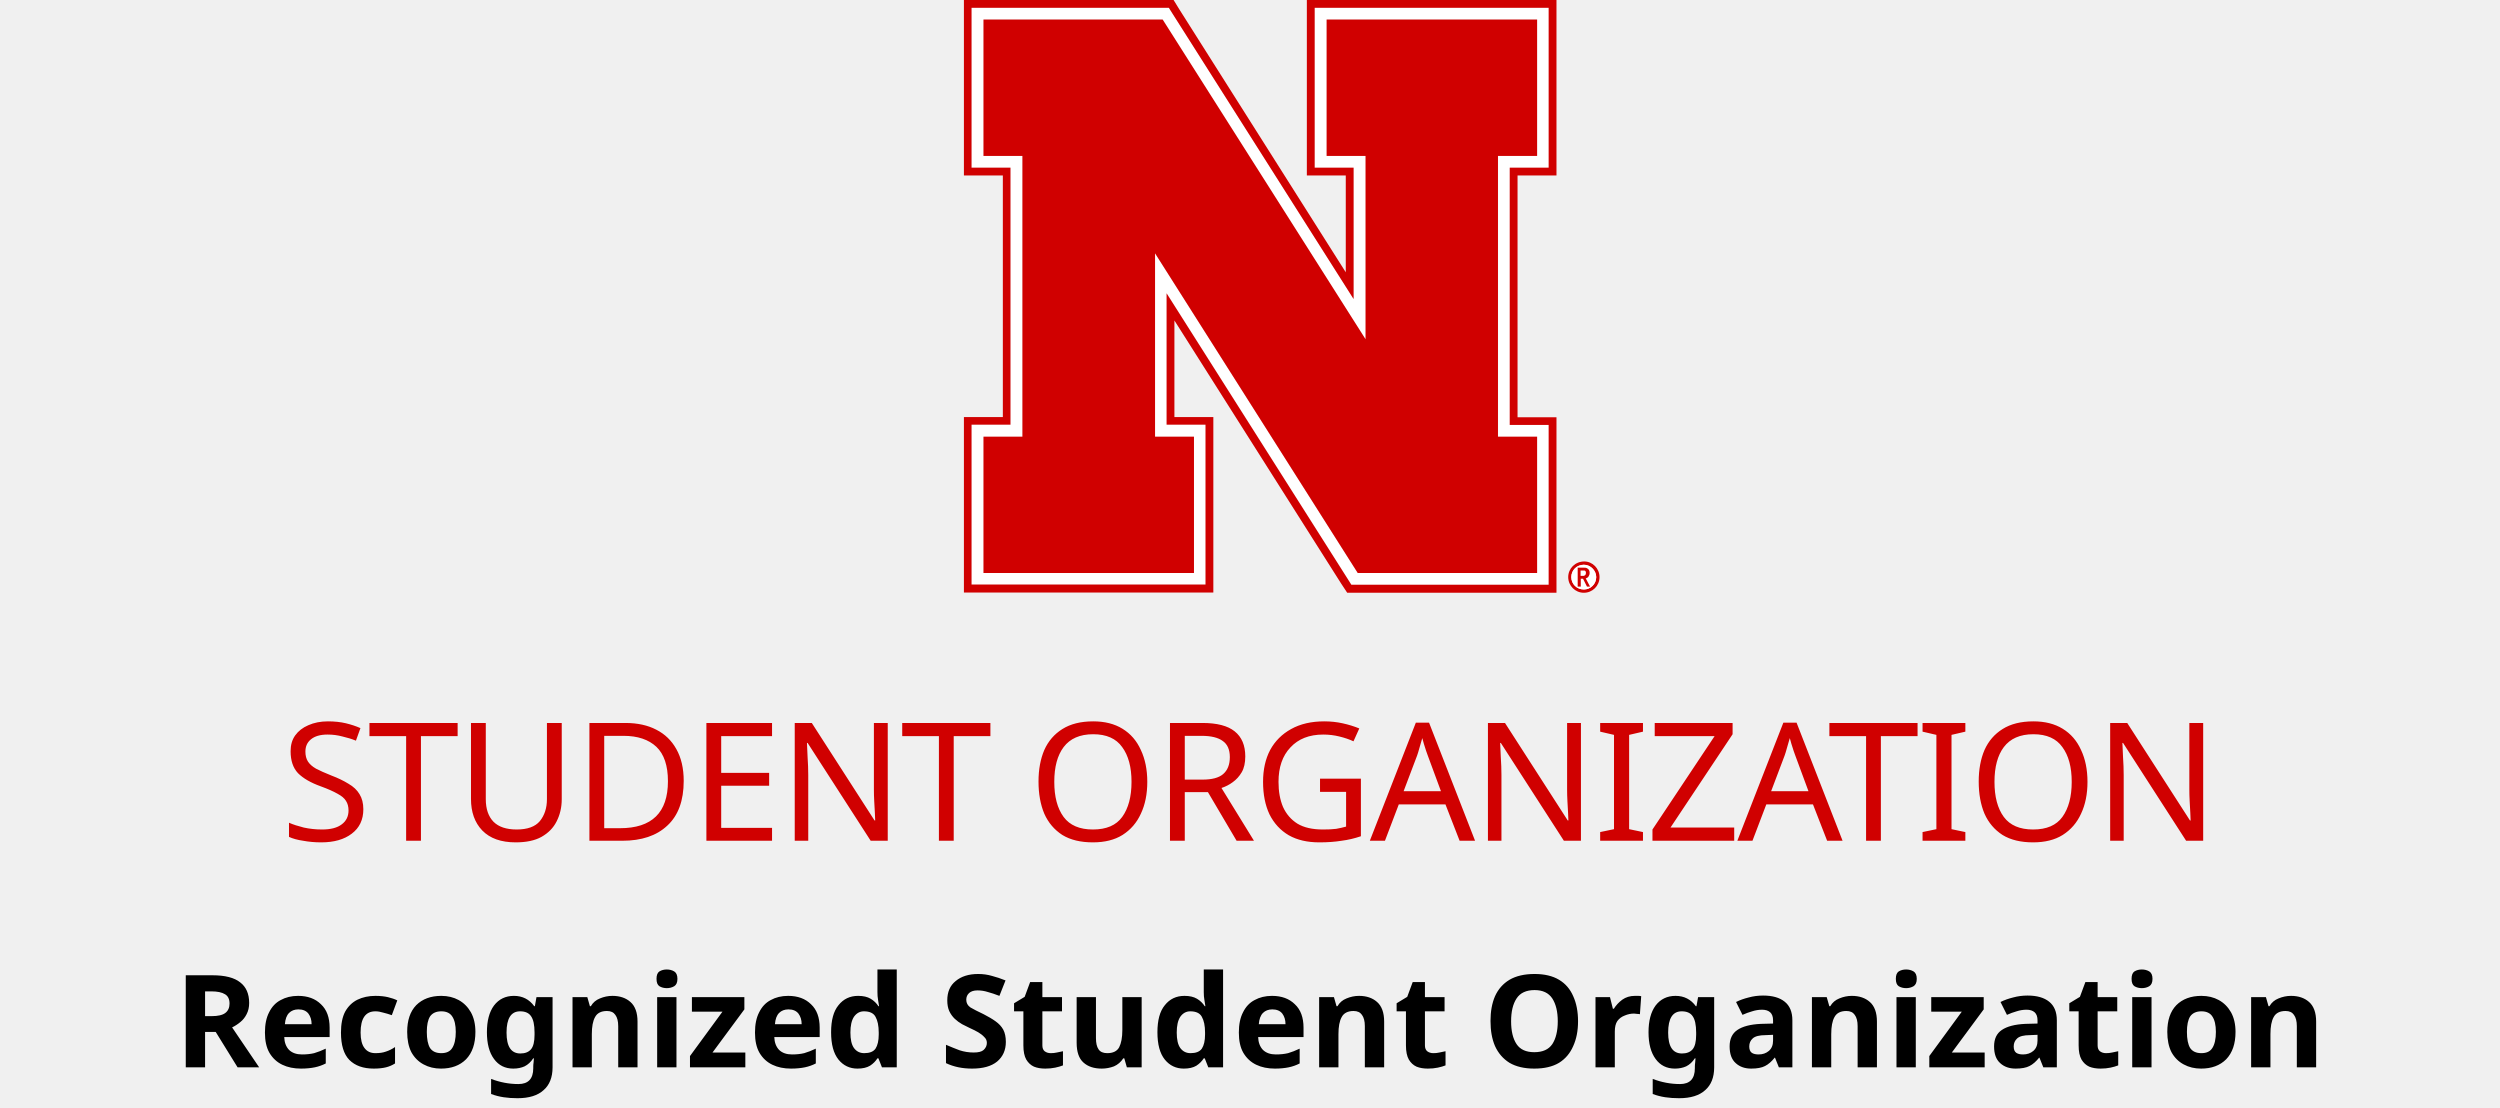
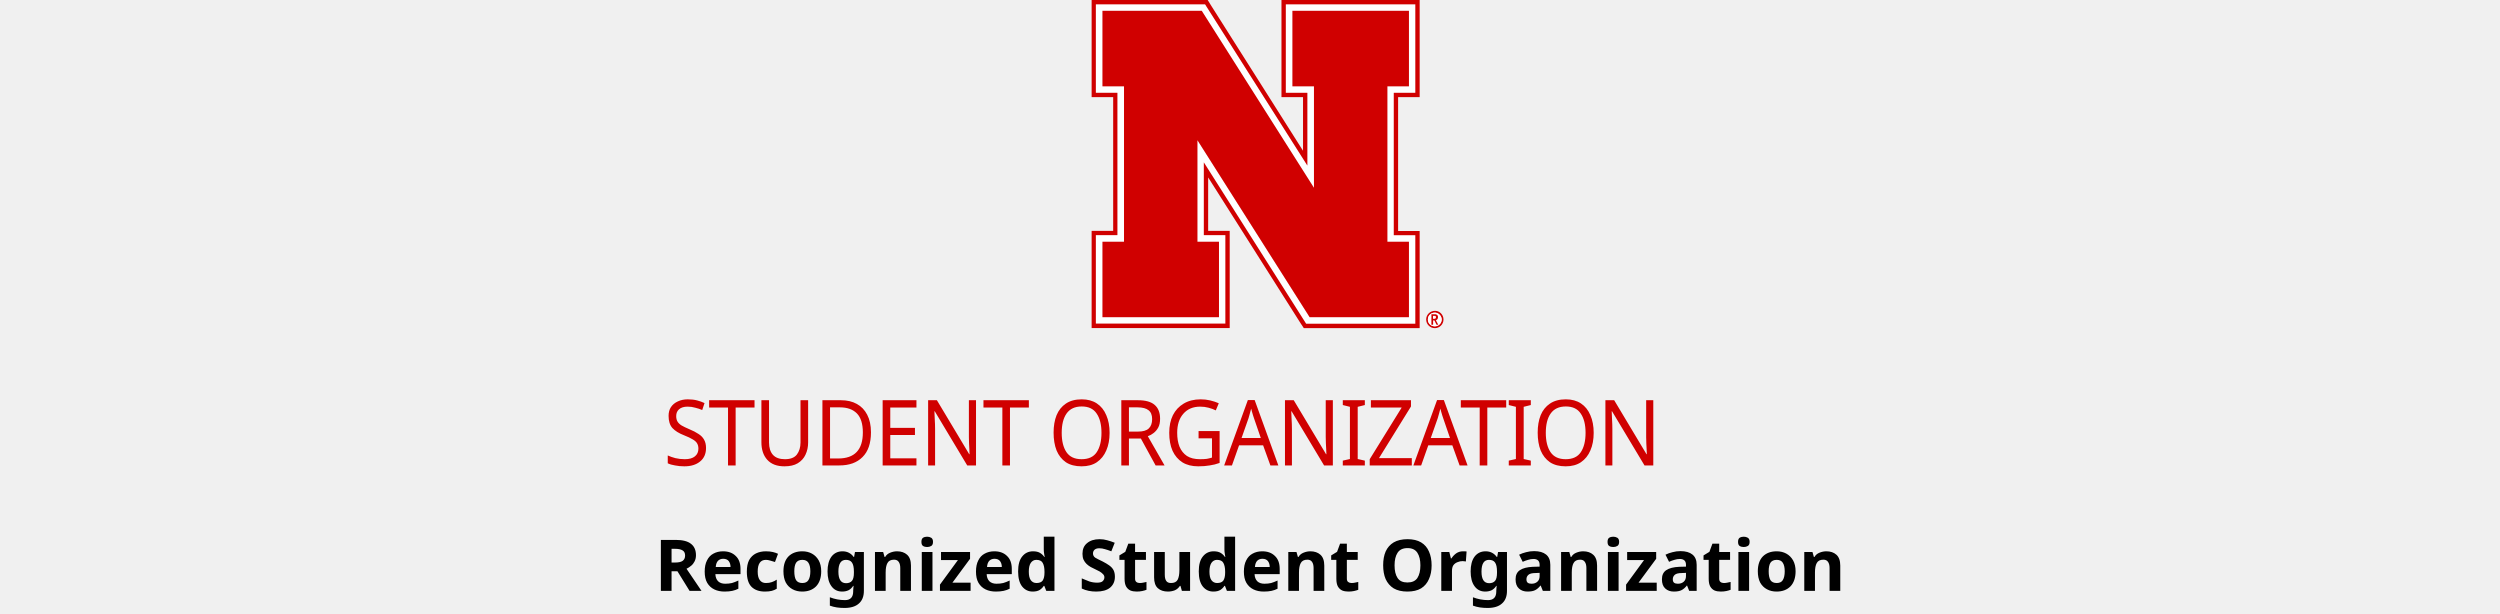
- <svg xmlns="http://www.w3.org/2000/svg" id="a" data-name="v_student_org" viewBox="0 0 121.38 53.78">
+ <svg xmlns="http://www.w3.org/2000/svg" data-name="v_student_org" viewBox="0 0 219.26 53.78">
  <g>
-     <path d="M76.9,28.62c-.34,0-.61-.26-.61-.6s.27-.6,.61-.6c.32,0,.6,.28,.6,.6s-.27,.6-.6,.6m.02-1.36c-.44,0-.78,.34-.78,.76s.34,.76,.76,.76,.76-.34,.76-.76-.34-.76-.74-.76" fill="#d00000" />
-     <path d="M76.9,28.62c-.34,0-.61-.26-.61-.6s.27-.6,.61-.6c.32,0,.6,.28,.6,.6,0,.34-.27,.6-.6,.6" fill="#fff" />
+     <path class="n_main_color" d="M125.84,28.62c-.34,0-.61-.26-.61-.6s.27-.6,.61-.6c.32,0,.6,.28,.6,.6s-.27,.6-.6,.6m.02-1.36c-.44,0-.78,.34-.78,.76s.34,.76,.76,.76,.76-.34,.76-.76-.34-.76-.74-.76" fill="#d00000" />
+     <path class="n_secondary_color" d="M125.84,28.62c-.34,0-.61-.26-.61-.6s.27-.6,.61-.6c.32,0,.6,.28,.6,.6,0,.34-.27,.6-.6,.6" fill="#fff" />
    <g>
-       <path d="M57.97,21.2v6.62h-10.22v-6.62h1.89V7.57h-1.89V.95h8.71l9.84,15.52V7.57h-1.89V.95h10.22V7.57h-1.89v13.63h1.89v6.62h-8.71l-9.84-15.52v8.9h1.89ZM74.63,.38h-10.79v7.76h1.89v6.38L56.93,.64l-.15-.27h-9.6v7.76h1.89v12.49h-1.89v7.76h11.36v-7.76h-1.89v-6.38l8.8,13.88,.17,.27h9.58v-7.76h-1.89V8.14h1.89V.38h-.57Z" fill="#fff" />
-       <polygon points="66.3 16.47 56.45 .95 47.75 .95 47.75 7.57 49.64 7.57 49.64 21.2 47.75 21.2 47.75 27.82 57.97 27.82 57.97 21.2 56.08 21.2 56.08 12.3 65.92 27.82 74.63 27.82 74.63 21.2 72.73 21.2 72.73 7.57 74.63 7.57 74.63 .95 64.41 .95 64.41 7.57 66.3 7.57 66.3 16.47" fill="#d00000" />
-       <path d="M75.19,.95v7.19h-1.89v12.49h1.89v7.76h-9.58l-.17-.27-8.8-13.88v6.38h1.89v7.76h-11.36v-7.76h1.89V8.14h-1.89V.38h9.58l.17,.27,8.8,13.87v-6.38h-1.89V.38h11.36V.95Zm-.57-.95h-11.17V8.52h1.89v4.7L57.25,.44l-.27-.44h-10.18V8.52h1.89v11.73h-1.89v8.52h12.11v-8.52h-1.89v-4.69l8.1,12.78,.29,.44h10.16v-8.52h-1.89V8.52h1.89V0h-.94Zm2.2,27.96h.07c.07-.02,.11-.05,.11-.15,0-.06-.02-.09-.07-.11h-.19v.26h.08Zm-.23-.4h.27c.11,0,.15,0,.21,.04,.07,.04,.11,.11,.11,.21,0,.08-.02,.13-.06,.19-.02,.04-.05,.04-.11,.08h-.02l.21,.4h-.15l-.19-.38h-.11v.38h-.15v-.91Z" fill="#d00000" />
-       <rect x="19.23" y="0" width="82.91" height="28.94" fill="none" />
+       <path class="n_secondary_color" d="M106.91,21.2v6.62h-10.22v-6.62h1.89V7.57h-1.89V.95h8.71l9.84,15.52V7.57h-1.89V.95h10.22V7.57h-1.89v13.63h1.89v6.62h-8.71l-9.84-15.52v8.9h1.89ZM123.57,.38h-10.79v7.76h1.89v6.38L105.87,.64l-.15-.27h-9.6v7.76h1.89v12.49h-1.89v7.76h11.36v-7.76h-1.89v-6.38l8.8,13.88,.17,.27h9.58v-7.76h-1.89V8.14h1.89V.38h-.57Z" fill="#fff" />
+       <polygon class="n_main_color" points="115.24 16.47 105.4 .95 96.69 .95 96.69 7.57 98.58 7.57 98.58 21.2 96.69 21.2 96.69 27.82 106.91 27.82 106.91 21.2 105.02 21.2 105.02 12.3 114.86 27.82 123.57 27.82 123.57 21.2 121.68 21.2 121.68 7.57 123.57 7.57 123.57 .95 113.35 .95 113.35 7.57 115.24 7.57 115.24 16.47" fill="#d00000" />
+       <path class="n_main_color" d="M124.13,.95v7.19h-1.89v12.49h1.89v7.76h-9.58l-.17-.27-8.8-13.88v6.38h1.89v7.76h-11.36v-7.76h1.89V8.14h-1.89V.38h9.58l.17,.27,8.8,13.87v-6.38h-1.89V.38h11.36V.95Zm-.57-.95h-11.17V8.52h1.89v4.7L106.19,.44l-.27-.44h-10.18V8.52h1.89v11.73h-1.89v8.52h12.11v-8.52h-1.89v-4.69l8.1,12.78,.29,.44h10.16v-8.52h-1.89V8.52h1.89V0h-.94Zm2.2,27.96h.07c.07-.02,.11-.05,.11-.15,0-.06-.02-.09-.07-.11h-.19v.26h.08Zm-.23-.4h.27c.11,0,.15,0,.21,.04,.07,.04,.11,.11,.11,.21,0,.08-.02,.13-.06,.19-.02,.04-.05,.04-.11,.08h-.02l.21,.4h-.15l-.19-.38h-.11v.38h-.15v-.91Z" fill="#d00000" />
    </g>
  </g>
-   <text style="text-align: center;" text-anchor="middle" fill="#d00000" font-family="Oswald-Medium, Oswald" font-size="8" letter-spacing="-.02em">
-     <tspan x="60.69" y="40.82" class="student_org_first_line">STUDENT ORGANIZATION</tspan>
+   <text style="text-align: center; transform-origin: center center;" text-anchor="middle" transform="scale(.93 1)" class="text_main_color" fill="#d00000" font-family="Oswald-Medium, Oswald" font-size="8" letter-spacing="-.02em">
+     <tspan class="student_org_first_line" x="109.63" y="40.82">STUDENT ORGANIZATION</tspan>
  </text>
-   <text style="text-align: center;" text-anchor="middle" fill="#000" font-family="SourceSerif4-SemiboldIt, 'Source Serif 4'" font-size="6.25" font-weight="700" letter-spacing="0em">
-     <tspan x="60.69" y="51.82">Recognized Student Organization</tspan>
+   <text style="text-align: center; transform-origin: center center;" text-anchor="middle" class="text_secondary_color" fill="#000" font-family="SourceSerif4-SemiboldIt, 'Source Serif 4'" font-size="6.25" font-weight="700" letter-spacing="0em">
+     <tspan x="109.63" y="51.82">Recognized Student Organization</tspan>
  </text>
</svg>
